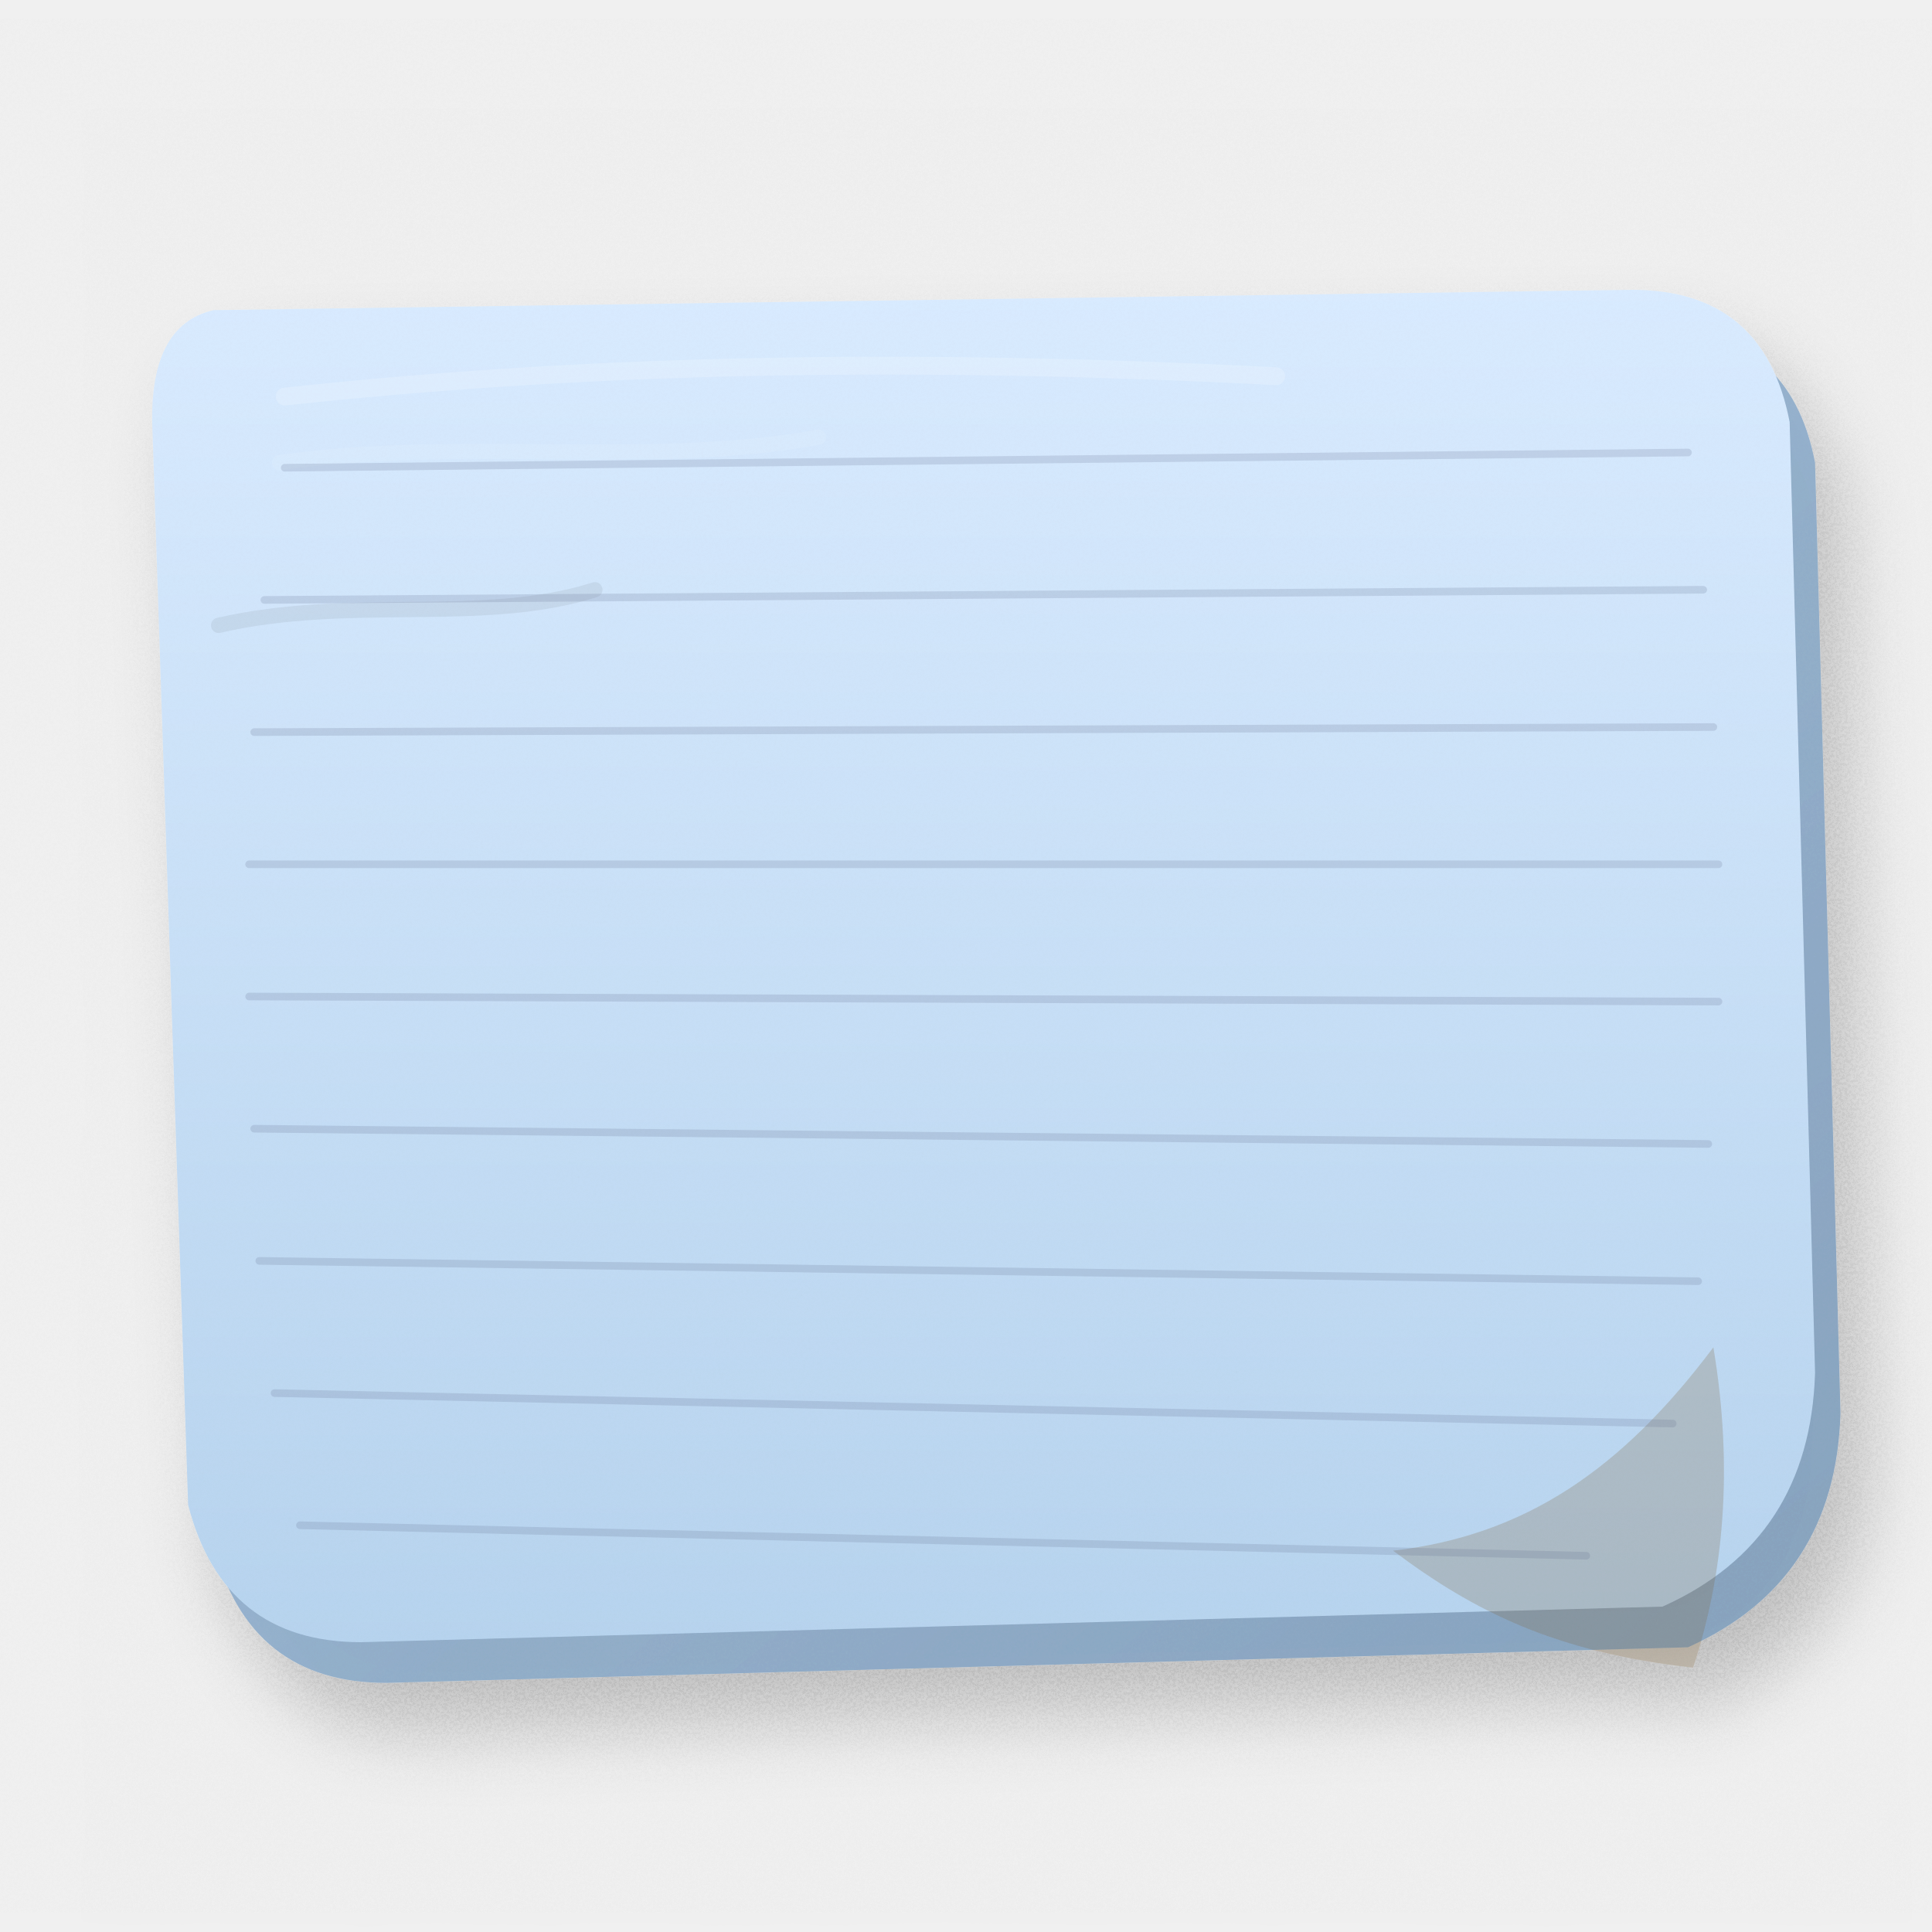
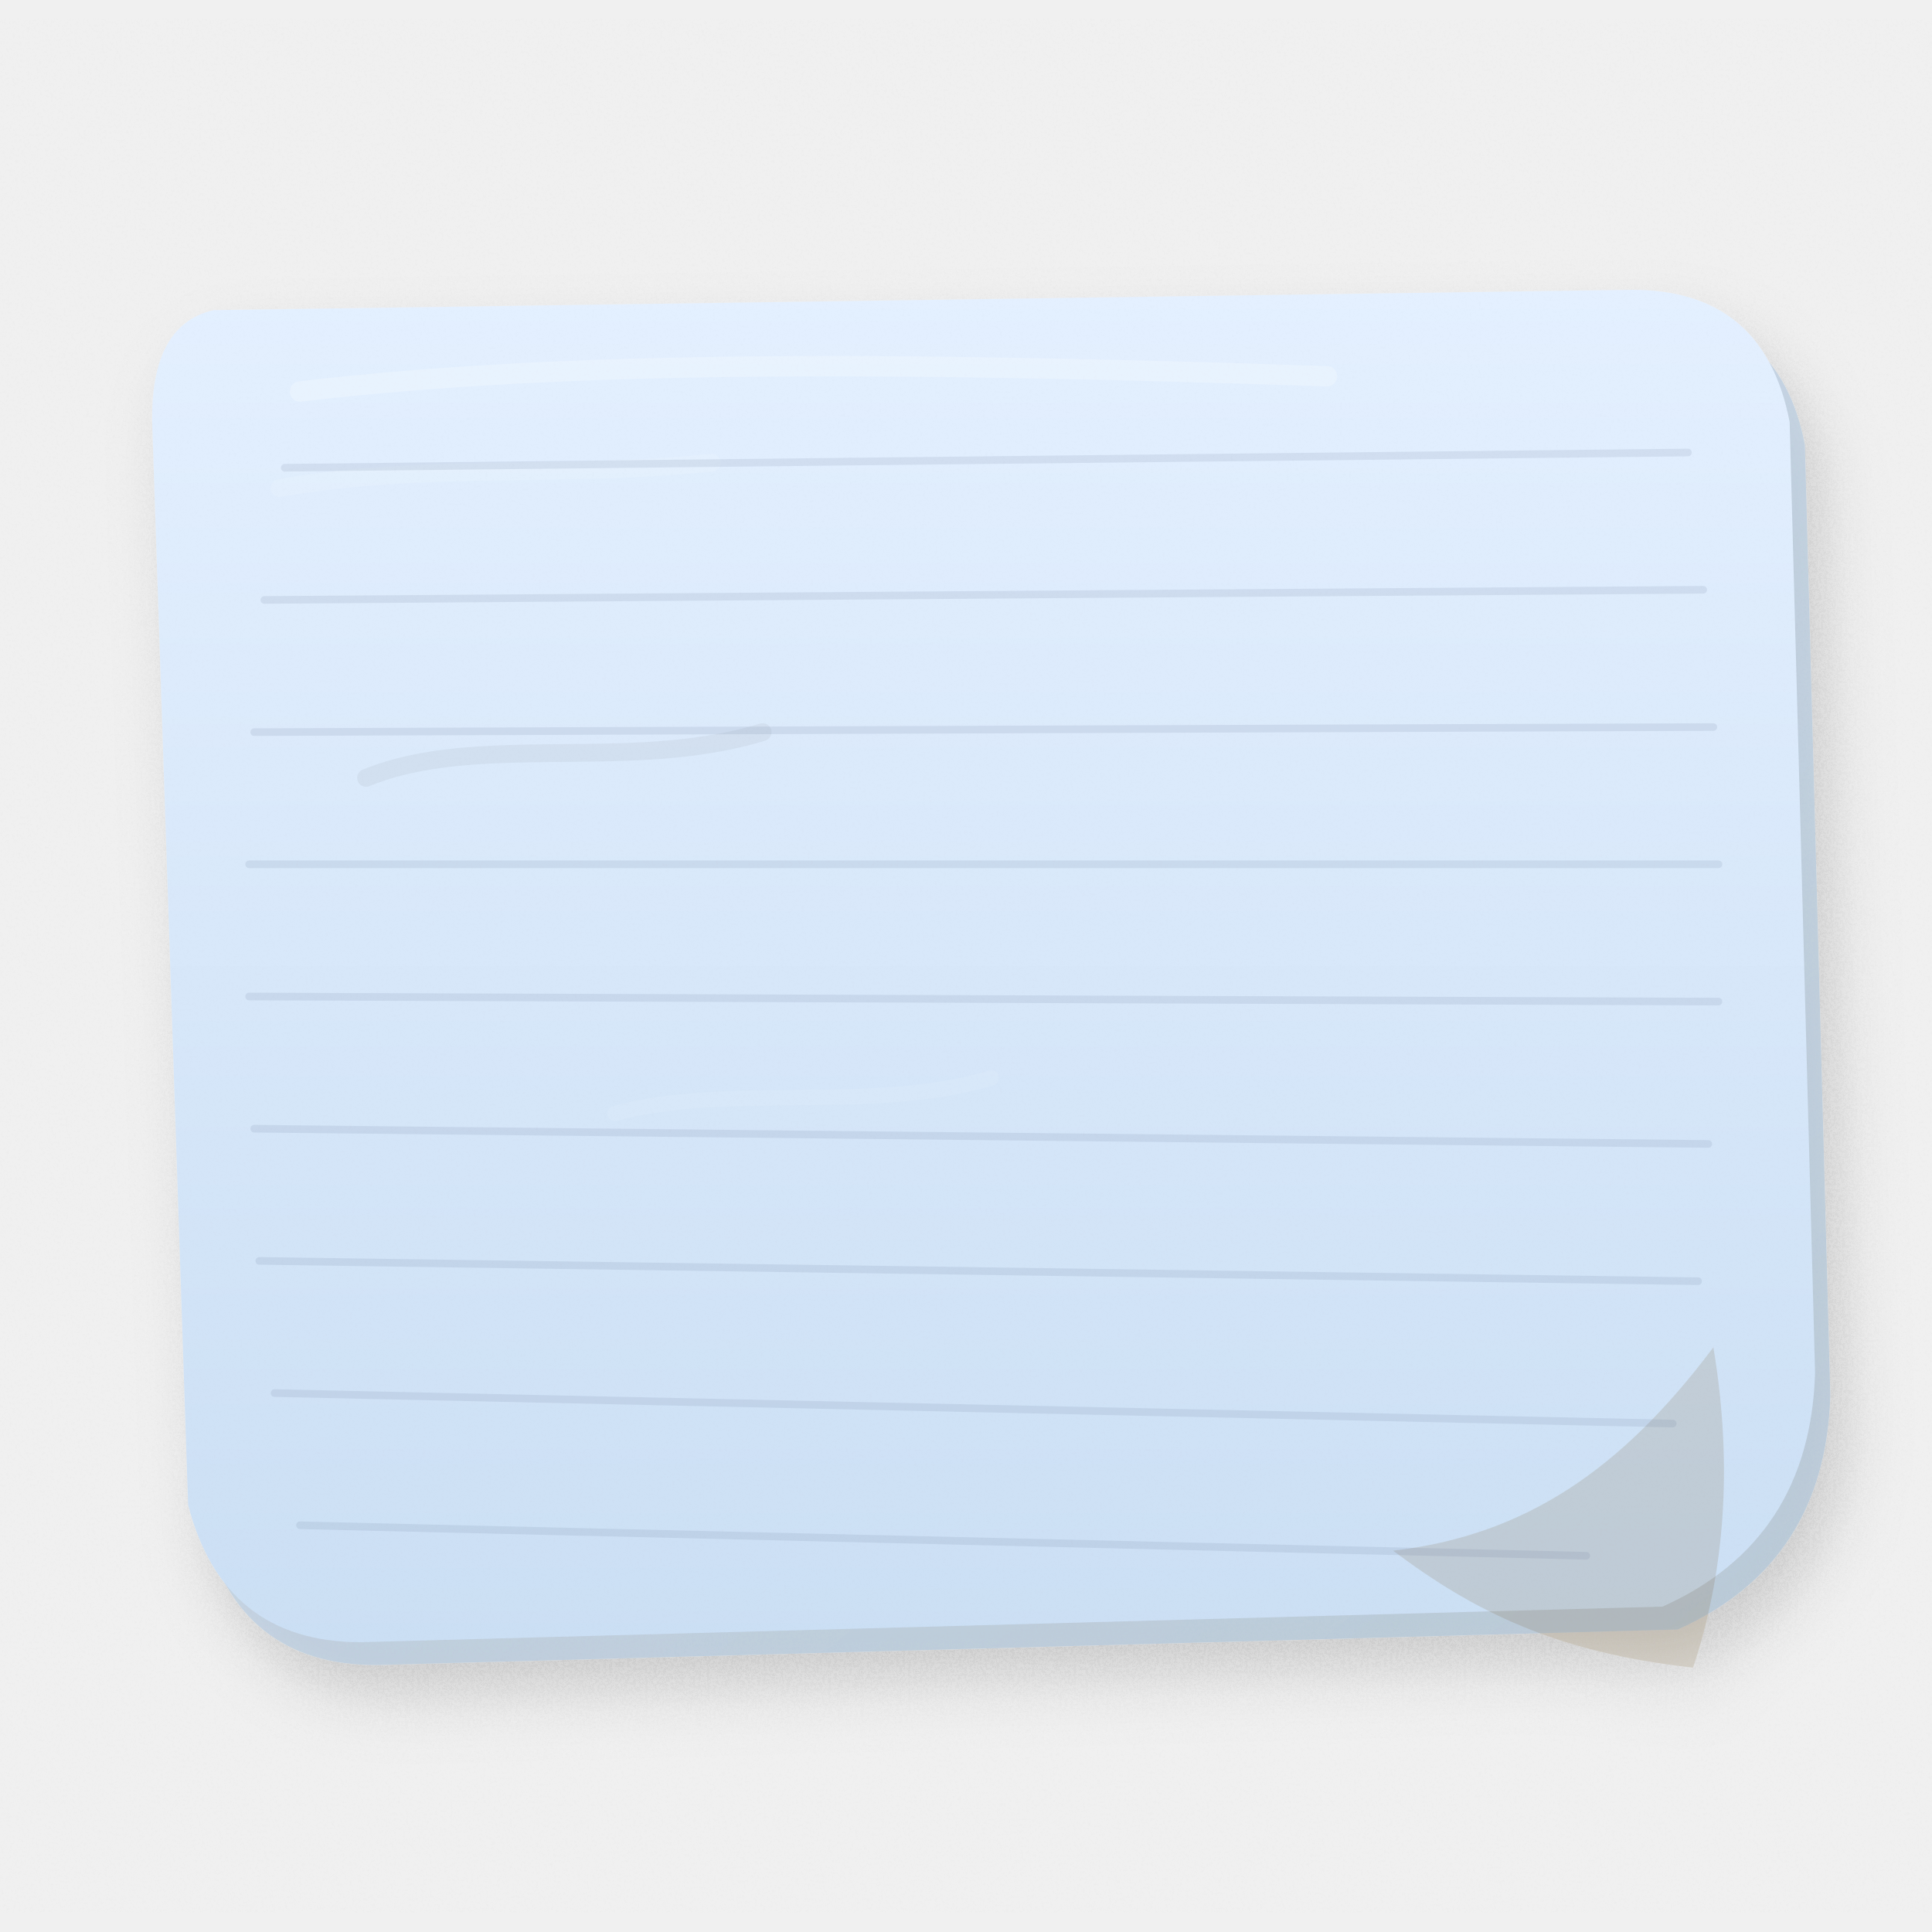
<svg xmlns="http://www.w3.org/2000/svg" viewBox="0 0 760 760">
  <defs>
    <filter id="paperNoise" x="-20%" y="-20%" width="140%" height="140%">
-       <feTurbulence type="fractalNoise" baseFrequency="0.9" numOctaves="2" seed="19" result="noise" />
+       <feTurbulence type="fractalNoise" baseFrequency="0.86" numOctaves="2" seed="23" result="noise" />
      <feColorMatrix in="noise" type="saturate" values="0" result="mono" />
      <feComponentTransfer in="mono" result="paperDust">
-         <feFuncA type="table" tableValues="0 0 .025 .055" />
+         <feFuncA type="table" tableValues="0 0 .018 .04" />
      </feComponentTransfer>
    </filter>
    <linearGradient id="paperFront" x1="0" y1="0" x2="0" y2="1">
-       <stop offset="0%" stop-color="#d9ebff" />
-       <stop offset="100%" stop-color="#b6d3ee" />
+       <stop offset="0%" stop-color="#e4f0ff" />
+       <stop offset="100%" stop-color="#cbdff4" />
    </linearGradient>
    <linearGradient id="paperSide" x1="0" y1="0" x2="1" y2="1">
-       <stop offset="0%" stop-color="#99b9d8" />
-       <stop offset="100%" stop-color="#7f9dbb" />
+       <stop offset="0%" stop-color="#bdd4ea" />
+       <stop offset="100%" stop-color="#a8bfd4" />
    </linearGradient>
    <filter id="shadow" x="-30%" y="-30%" width="180%" height="200%">
-       <feDropShadow dx="12" dy="20" stdDeviation="15" flood-color="rgba(0,0,0,.24)" />
+       <feDropShadow dx="8" dy="14" stdDeviation="12" flood-color="rgba(0,0,0,.18)" />
    </filter>
  </defs>
  <g filter="url(#shadow)">
-     <path d="M84 122 L642 114 Q 694 114 704 166 L714 540 Q 712 606 654 632 L142 646 Q 88 646 74 592 L60 170 Q 58 128 84 122 Z" fill="url(#paperSide)" opacity=".9" transform="translate(10 16)" />
+     <path d="M84 122 L642 114 Q 694 114 704 166 L714 540 Q 712 606 654 632 L142 646 Q 88 646 74 592 L60 170 Q 58 128 84 122 Z" fill="url(#paperSide)" opacity=".64" transform="translate(6 9)" />
    <path d="M84 122 L642 114 Q 694 114 704 166 L714 540 Q 712 606 654 632 L142 646 Q 88 646 74 592 L60 170 Q 58 128 84 122 Z" fill="url(#paperFront)" />
-     <path d="M84 122 L642 114 Q 694 114 704 166 L714 540 Q 712 606 654 632 L142 646 Q 88 646 74 592 L60 170 Q 58 128 84 122 Z" fill="#fff" filter="url(#paperNoise)" opacity=".78" />
-     <path d="M112 156 C 224 144 346 140 502 148" fill="none" stroke="rgba(255,255,255,.18)" stroke-width="7" stroke-linecap="round" />
-     <path d="M110 182 C 180 172 256 184 322 172" fill="none" stroke="rgba(255,255,255,.08)" stroke-width="6" stroke-linecap="round" />
-     <path d="M86 246 C 138 234 190 246 234 232" fill="none" stroke="rgba(0,0,0,.06)" stroke-width="6" stroke-linecap="round" />
-     <path d="M548 610 C 600 604 638 578 674 530 C 682 578 678 620 666 656 C 612 650 580 634 548 610 Z" fill="rgba(126,100,64,.24)" />
-     <path d="M112 184 L664 178" stroke="rgba(90,103,136,.18)" stroke-width="3" stroke-linecap="round" />
-     <path d="M104 236 L670 232" stroke="rgba(90,103,136,.18)" stroke-width="3" stroke-linecap="round" />
-     <path d="M100 288 L674 286" stroke="rgba(90,103,136,.18)" stroke-width="3" stroke-linecap="round" />
-     <path d="M98 340 L676 340" stroke="rgba(90,103,136,.18)" stroke-width="3" stroke-linecap="round" />
-     <path d="M98 392 L676 394" stroke="rgba(90,103,136,.18)" stroke-width="3" stroke-linecap="round" />
-     <path d="M100 444 L672 450" stroke="rgba(90,103,136,.18)" stroke-width="3" stroke-linecap="round" />
-     <path d="M102 496 L668 504" stroke="rgba(90,103,136,.18)" stroke-width="3" stroke-linecap="round" />
-     <path d="M108 548 L658 560" stroke="rgba(90,103,136,.18)" stroke-width="3" stroke-linecap="round" />
-     <path d="M118 600 L624 612" stroke="rgba(90,103,136,.18)" stroke-width="3" stroke-linecap="round" />
+     <path d="M84 122 L642 114 Q 694 114 704 166 L714 540 Q 712 606 654 632 L142 646 Q 88 646 74 592 L60 170 Q 58 128 84 122 Z" fill="#fff" filter="url(#paperNoise)" opacity=".62" />
+     <path d="M118 154 C 220 142 344 142 522 148" fill="none" stroke="rgba(255,255,255,.22)" stroke-width="8" stroke-linecap="round" />
+     <path d="M110 192 C 166 182 224 188 280 182" fill="none" stroke="rgba(255,255,255,.10)" stroke-width="7" stroke-linecap="round" />
+     <path d="M144 306 C 188 288 248 304 300 288" fill="none" stroke="rgba(0,0,0,.045)" stroke-width="7" stroke-linecap="round" />
+     <path d="M242 438 C 286 426 344 438 390 424" fill="none" stroke="rgba(255,255,255,.08)" stroke-width="6" stroke-linecap="round" />
+     <path d="M548 610 C 600 604 638 578 674 530 C 682 578 678 620 666 656 C 612 650 580 634 548 610 Z" fill="rgba(126,100,64,.17)" />
+     <path d="M112 184 L664 178" stroke="rgba(90,103,136,.12)" stroke-width="3" stroke-linecap="round" />
+     <path d="M104 236 L670 232" stroke="rgba(90,103,136,.12)" stroke-width="3" stroke-linecap="round" />
+     <path d="M100 288 L674 286" stroke="rgba(90,103,136,.12)" stroke-width="3" stroke-linecap="round" />
+     <path d="M98 340 L676 340" stroke="rgba(90,103,136,.12)" stroke-width="3" stroke-linecap="round" />
+     <path d="M98 392 L676 394" stroke="rgba(90,103,136,.12)" stroke-width="3" stroke-linecap="round" />
+     <path d="M100 444 L672 450" stroke="rgba(90,103,136,.12)" stroke-width="3" stroke-linecap="round" />
+     <path d="M102 496 L668 504" stroke="rgba(90,103,136,.12)" stroke-width="3" stroke-linecap="round" />
+     <path d="M108 548 L658 560" stroke="rgba(90,103,136,.12)" stroke-width="3" stroke-linecap="round" />
+     <path d="M118 600 L624 612" stroke="rgba(90,103,136,.12)" stroke-width="3" stroke-linecap="round" />
  </g>
</svg>
